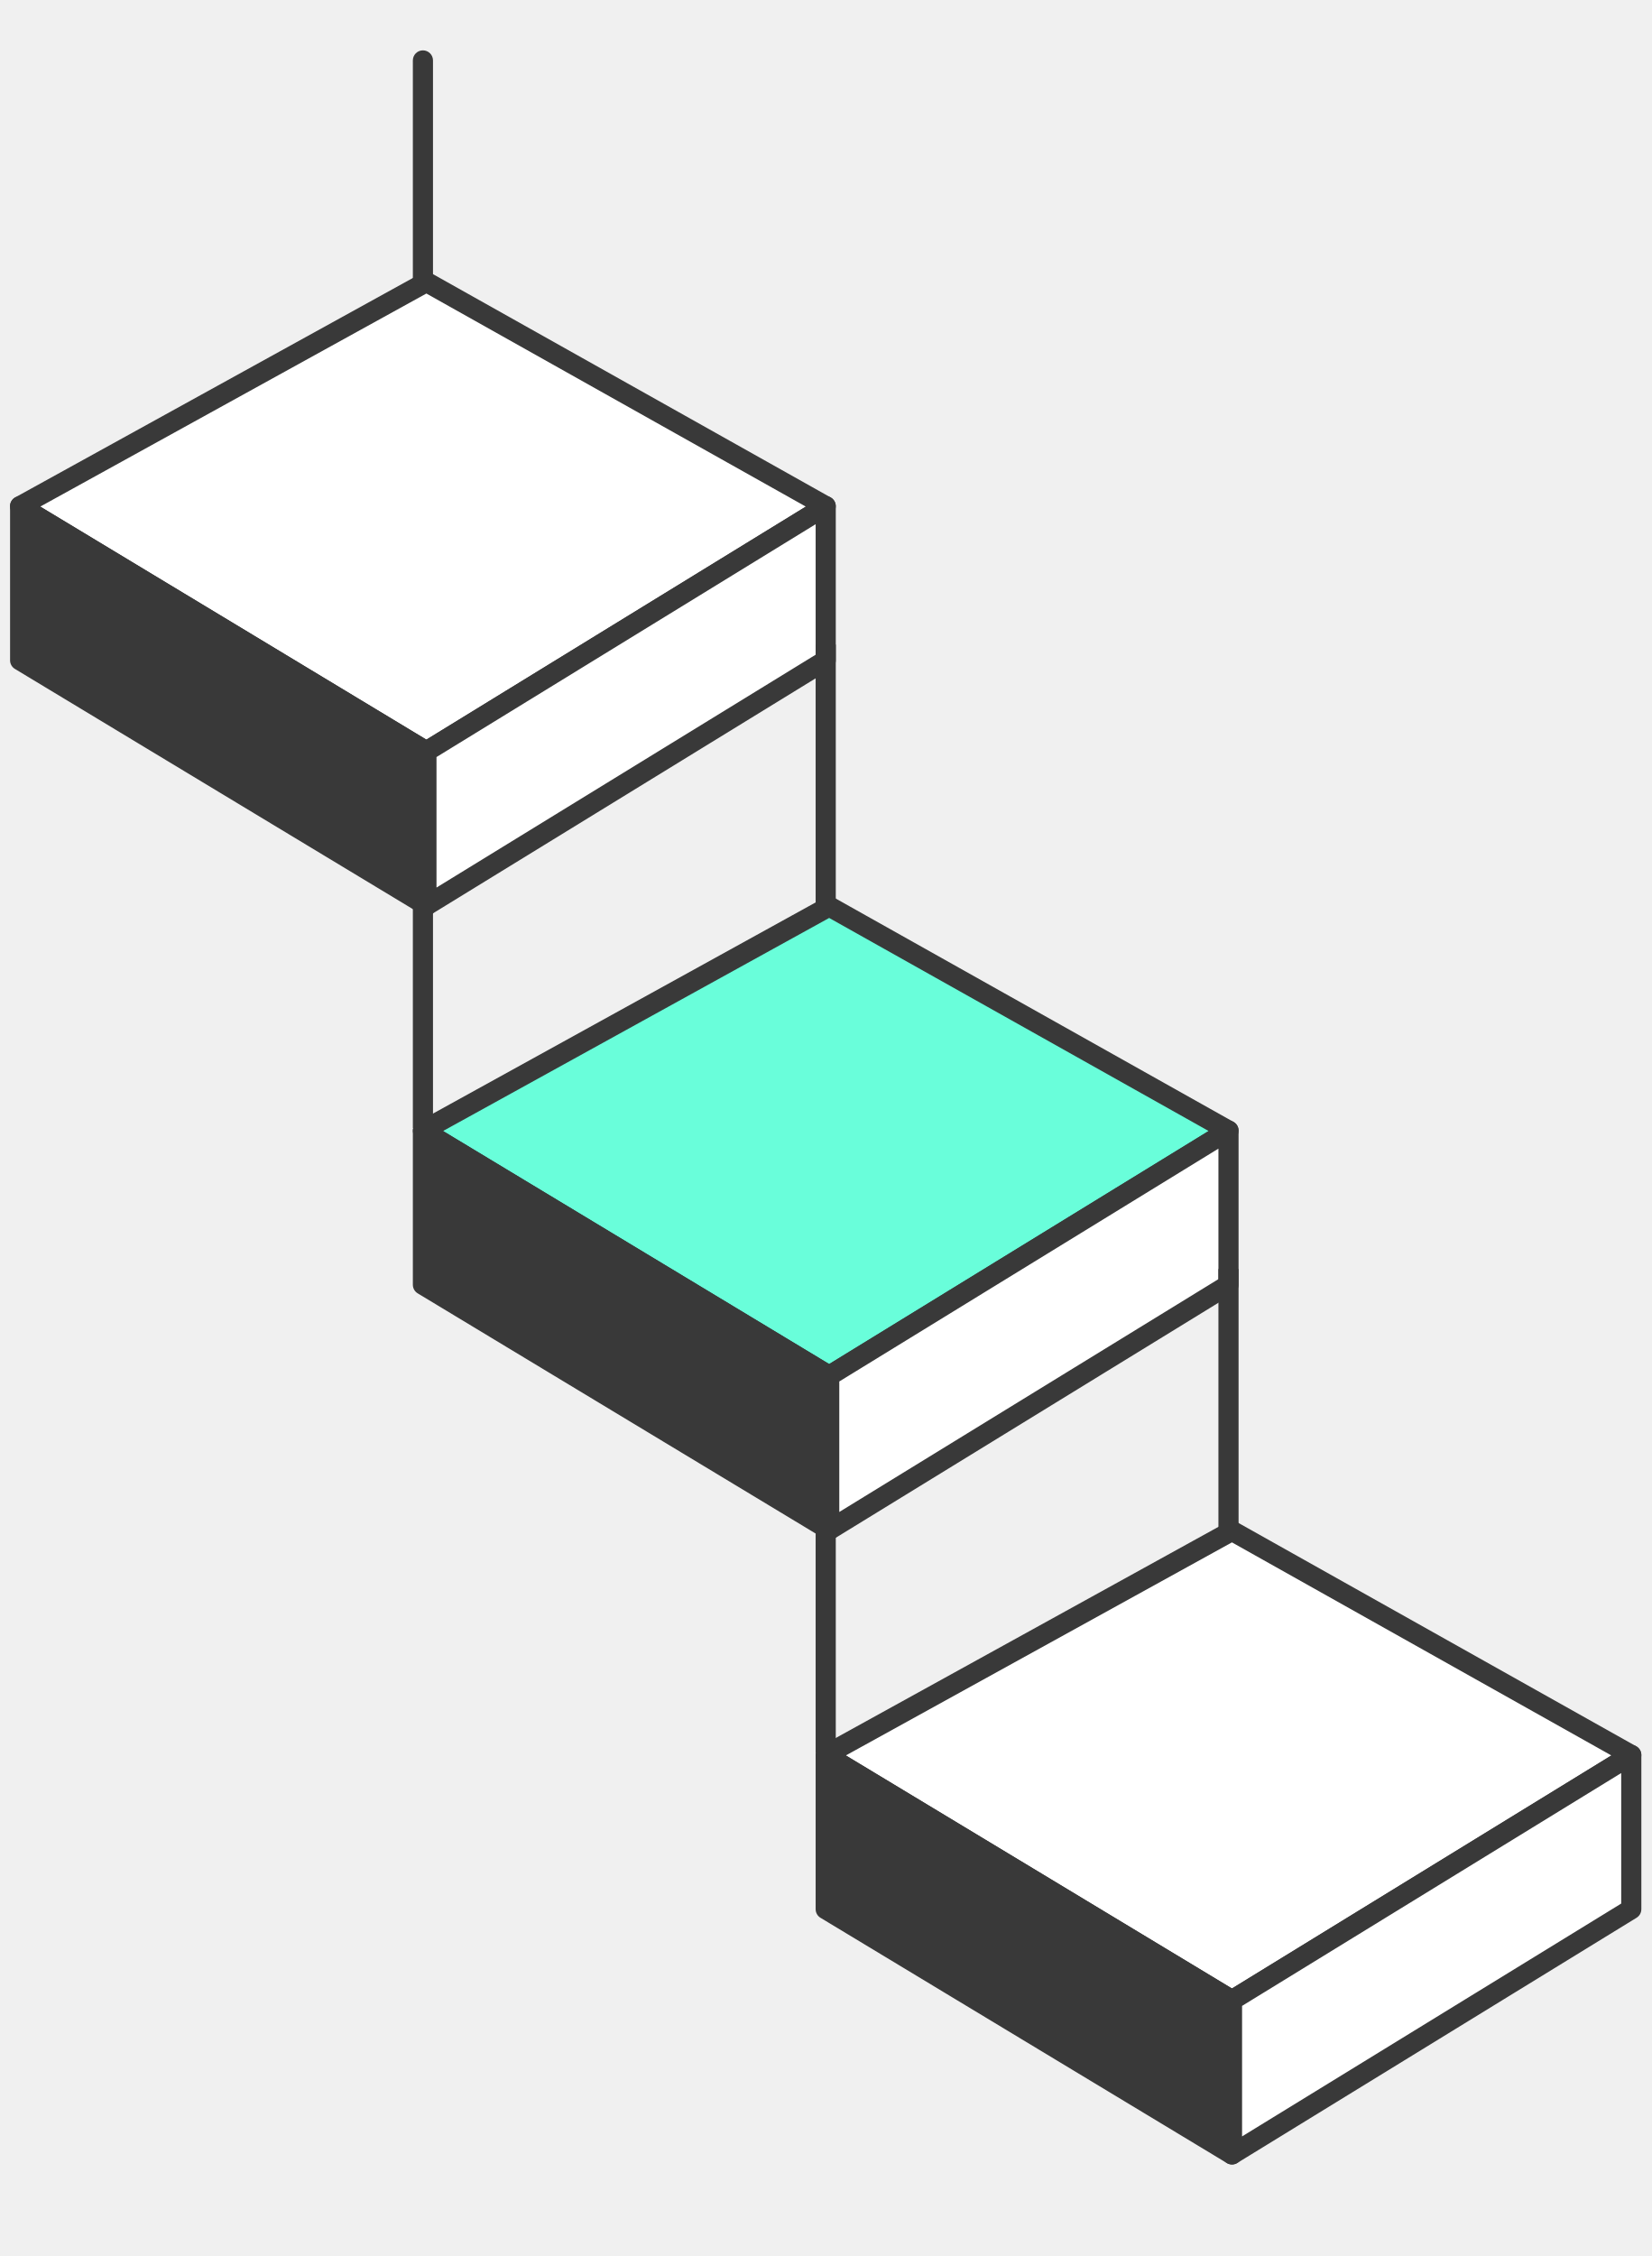
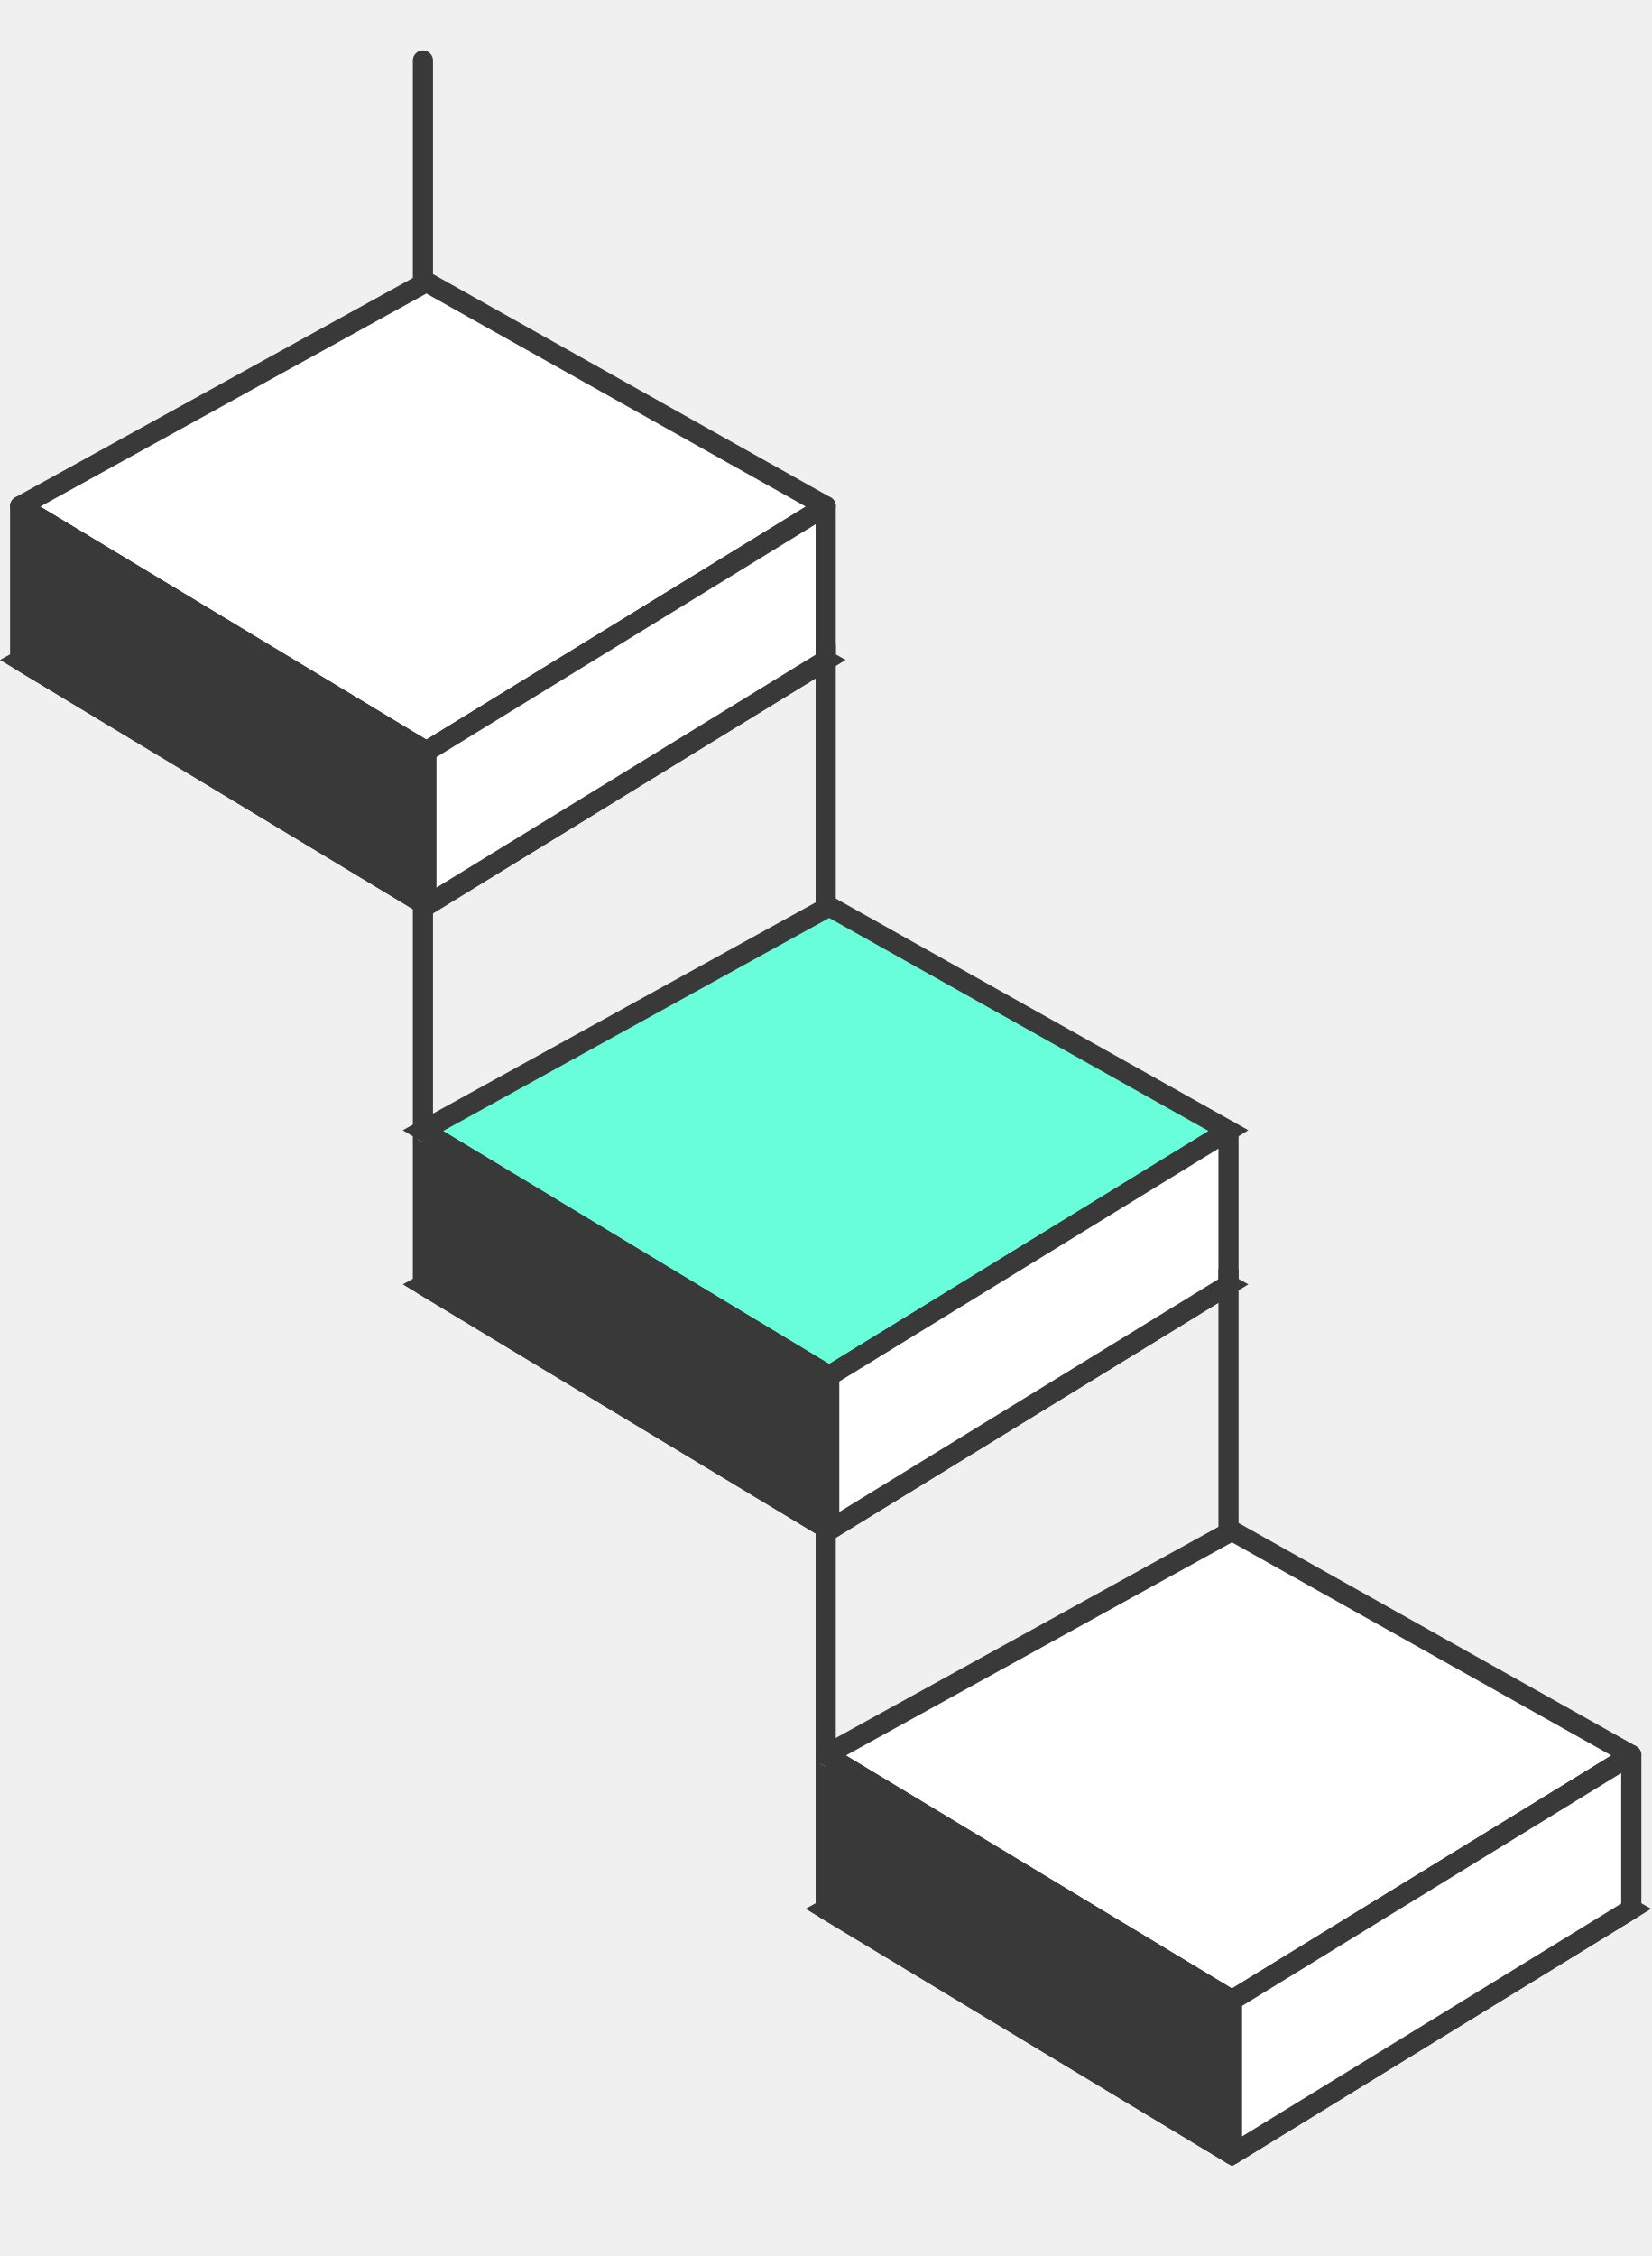
<svg xmlns="http://www.w3.org/2000/svg" height="112" viewBox="0 0 82 112" width="82">
  <g fill="none" fill-rule="evenodd" transform="translate(-.5)">
-     <path d="m21.674 21.652-20.174 11.13 20.174 12.174 19.826-12.174z" stroke="#393939" stroke-linecap="round" stroke-linejoin="round" stroke-width=".563" />
-     <path d="m21.674 14-20.174 11.13 20.174 12.174 19.826-12.174z" fill="#fff" fill-rule="nonzero" />
+     <path d="m21.674 21.652-20.174 11.13 20.174 12.174 19.826-12.174z" stroke="#393939" />
+     <path d="m21.674 14-20.174 11.13 20.174 12.174 19.826-12.174z" fill="#fff" />
    <path d="m21.432 13.562c.151-.084.335-.083.486.002l19.826 11.13c.155.087.252.249.255.426.004.177-.087.343-.238.436l-19.826 12.174c-.159.098-.36.099-.52.002l-20.174-12.174c-.153-.092-.245-.259-.242-.438s.102-.342.258-.428zm-18.933 11.588 19.172 11.569 18.841-11.569-18.841-10.578z" fill="#393939" />
-     <path d="m1.5 32.782v-7.652l20.174 12.174v7.652z" fill="#393939" fill-rule="nonzero" />
+     <path d="m1.5 32.782v-7.652l20.174 12.174v7.652z" fill="#393939" />
    <path d="m1.254 24.695c.157-.089.35-.086.504.007l20.174 12.174c.15.09.242.253.242.428v7.652c0 .18-.097.347-.254.435-.157.089-.35.086-.504-.007l-20.174-12.174c-.15-.09-.242-.253-.242-.428v-7.652c0-.18.097-.347.254-.435zm.746 1.321v6.484l19.174 11.57v-6.484z" fill="#393939" />
-     <path d="m41.5 32.782v-7.652l-19.826 12.174v7.652z" fill="#fff" fill-rule="nonzero" />
+     <path d="m41.5 32.782v-7.652l-19.826 12.174v7.652z" fill="#fff" />
    <path d="m41.744 24.694c.158.088.256.255.256.436v7.652c0 .174-.09.335-.238.426l-19.826 12.174c-.154.095-.348.099-.506.01s-.256-.255-.256-.436v-7.652c0-.174.09-.335.238-.426l19.826-12.174c.154-.095.348-.099.506-.01zm-19.57 12.89v6.479l18.826-11.56v-6.479z" fill="#393939" />
-     <path d="m61.674 83.652-20.174 11.13 20.174 12.174 19.826-12.174z" stroke="#393939" stroke-linecap="round" stroke-linejoin="round" stroke-width=".563" />
-     <path d="m61.674 76-20.174 11.13 20.174 12.174 19.826-12.174z" fill="#fff" fill-rule="nonzero" />
+     <path d="m61.674 83.652-20.174 11.13 20.174 12.174 19.826-12.174z" stroke="#393939" />
+     <path d="m61.674 76-20.174 11.13 20.174 12.174 19.826-12.174z" fill="#fff" />
    <path d="m61.432 75.562c.151-.084.335-.083.486.002l19.826 11.13c.155.087.252.249.255.426.004.177-.087.343-.238.436l-19.826 12.174c-.159.098-.36.099-.52.002l-20.174-12.174c-.153-.092-.245-.259-.242-.438s.102-.342.258-.428zm-18.933 11.588 19.172 11.569 18.841-11.569-18.841-10.578z" fill="#393939" />
-     <path d="m41.5 94.782v-7.652l20.174 12.174v7.652z" fill="#393939" fill-rule="nonzero" />
-     <path d="m41.5 87.13.258-.428c-.154-.093-.347-.096-.504-.007-.157.089-.254.255-.254.435zm0 7.652h-.5c0 .175.092.338.242.428zm20.174 12.174-.258.429c.154.093.347.096.504.007s.254-.255.254-.436zm0-7.652h.5c0-.175-.092-.338-.242-.428zm-20.674-12.174v7.652h1v-7.652zm.242 8.08 20.174 12.174.517-.857-20.174-12.174zm20.932 11.745v-7.652h-1v7.652zm-.242-8.08-20.174-12.174-.517.856 20.174 12.174z" fill="#393939" fill-rule="nonzero" />
-     <path d="m81.5 94.782v-7.652l-19.826 12.174v7.652z" fill="#fff" fill-rule="nonzero" />
+     <path d="m41.5 94.782v-7.652l20.174 12.174v7.652z" fill="#393939" />
+     <path d="m41.5 87.13.258-.428c-.154-.093-.347-.096-.504-.007-.157.089-.254.255-.254.435zm0 7.652h-.5c0 .175.092.338.242.428zm20.174 12.174-.258.429c.154.093.347.096.504.007s.254-.255.254-.436zm0-7.652h.5c0-.175-.092-.338-.242-.428zm-20.674-12.174v7.652h1v-7.652zm.242 8.08 20.174 12.174.517-.857-20.174-12.174zm20.932 11.745v-7.652h-1v7.652zm-.242-8.08-20.174-12.174-.517.856 20.174 12.174z" fill="#393939" />
+     <path d="m81.5 94.782v-7.652l-19.826 12.174v7.652z" fill="#fff" />
    <path d="m81.744 86.694c.158.088.256.255.256.436v7.652c0 .174-.09.335-.238.426l-19.826 12.174c-.154.094-.348.098-.506.01-.158-.089-.256-.255-.256-.437v-7.652c0-.174.09-.335.238-.426l19.826-12.174c.154-.095.348-.099.506-.01zm-19.57 12.89v6.479l18.826-11.56v-6.479z" fill="#393939" />
-     <path d="m41.674 52.652-20.174 11.13 20.174 12.174 19.826-12.174z" stroke="#393939" stroke-linecap="round" stroke-linejoin="round" stroke-width=".563" />
-     <path d="m41.674 45-20.174 11.13 20.174 12.174 19.826-12.174z" fill="#69feda" fill-rule="nonzero" stroke="#393939" stroke-linecap="round" stroke-linejoin="round" />
-     <path d="m21.5 63.782v-7.652l20.174 12.174v7.652z" fill="#393939" fill-rule="nonzero" />
-     <path d="m21.5 56.13.258-.428c-.154-.093-.347-.096-.504-.007-.157.089-.254.255-.254.435zm0 7.652h-.5c0 .175.092.338.242.428zm20.174 12.174-.258.428c.154.093.347.096.504.007.157-.089.254-.255.254-.435zm0-7.652h.5c0-.175-.092-.338-.242-.428zm-20.674-12.174v7.652h1v-7.652zm.242 8.08 20.174 12.174.517-.856-20.174-12.174zm20.932 11.746v-7.652h-1v7.652zm-.242-8.08-20.174-12.174-.517.856 20.174 12.174z" fill="#393939" fill-rule="nonzero" />
-     <path d="m61.5 63.782v-7.652l-19.826 12.174v7.652z" fill="#fff" fill-rule="nonzero" />
+     <path d="m41.674 52.652-20.174 11.13 20.174 12.174 19.826-12.174z" stroke="#393939" />
+     <path d="m41.674 45-20.174 11.13 20.174 12.174 19.826-12.174z" fill="#69feda" stroke="#393939" />
+     <path d="m21.5 63.782v-7.652l20.174 12.174v7.652z" fill="#393939" />
+     <path d="m21.5 56.13.258-.428c-.154-.093-.347-.096-.504-.007-.157.089-.254.255-.254.435zm0 7.652h-.5c0 .175.092.338.242.428zm20.174 12.174-.258.428c.154.093.347.096.504.007.157-.089.254-.255.254-.435zm0-7.652h.5c0-.175-.092-.338-.242-.428zm-20.674-12.174v7.652h1v-7.652zm.242 8.08 20.174 12.174.517-.856-20.174-12.174zm20.932 11.746v-7.652h-1v7.652zm-.242-8.08-20.174-12.174-.517.856 20.174 12.174z" fill="#393939" />
+     <path d="m61.5 63.782v-7.652l-19.826 12.174v7.652z" fill="#fff" />
    <g fill="#393939">
      <path d="m61.744 55.694c.158.088.256.255.256.436v7.652c0 .174-.09.335-.238.426l-19.826 12.174c-.154.095-.348.099-.506.01s-.256-.255-.256-.436v-7.652c0-.174.09-.335.238-.426l19.826-12.174c.154-.095.348-.099.506-.01zm-19.57 12.89v6.479l18.826-11.56v-6.479z" />
      <path d="m21 56v-11h1v11z" />
      <path d="m41 45v-13h1v13z" />
      <path d="m41 87v-11h1v11z" />
      <path d="m61 76v-13h1v13z" />
      <path d="m21.5 2.5c.276 0 .5.224.5.5v11c0 .276-.224.5-.5.5s-.5-.224-.5-.5v-11c0-.276.224-.5.5-.5z" />
    </g>
  </g>
</svg>
